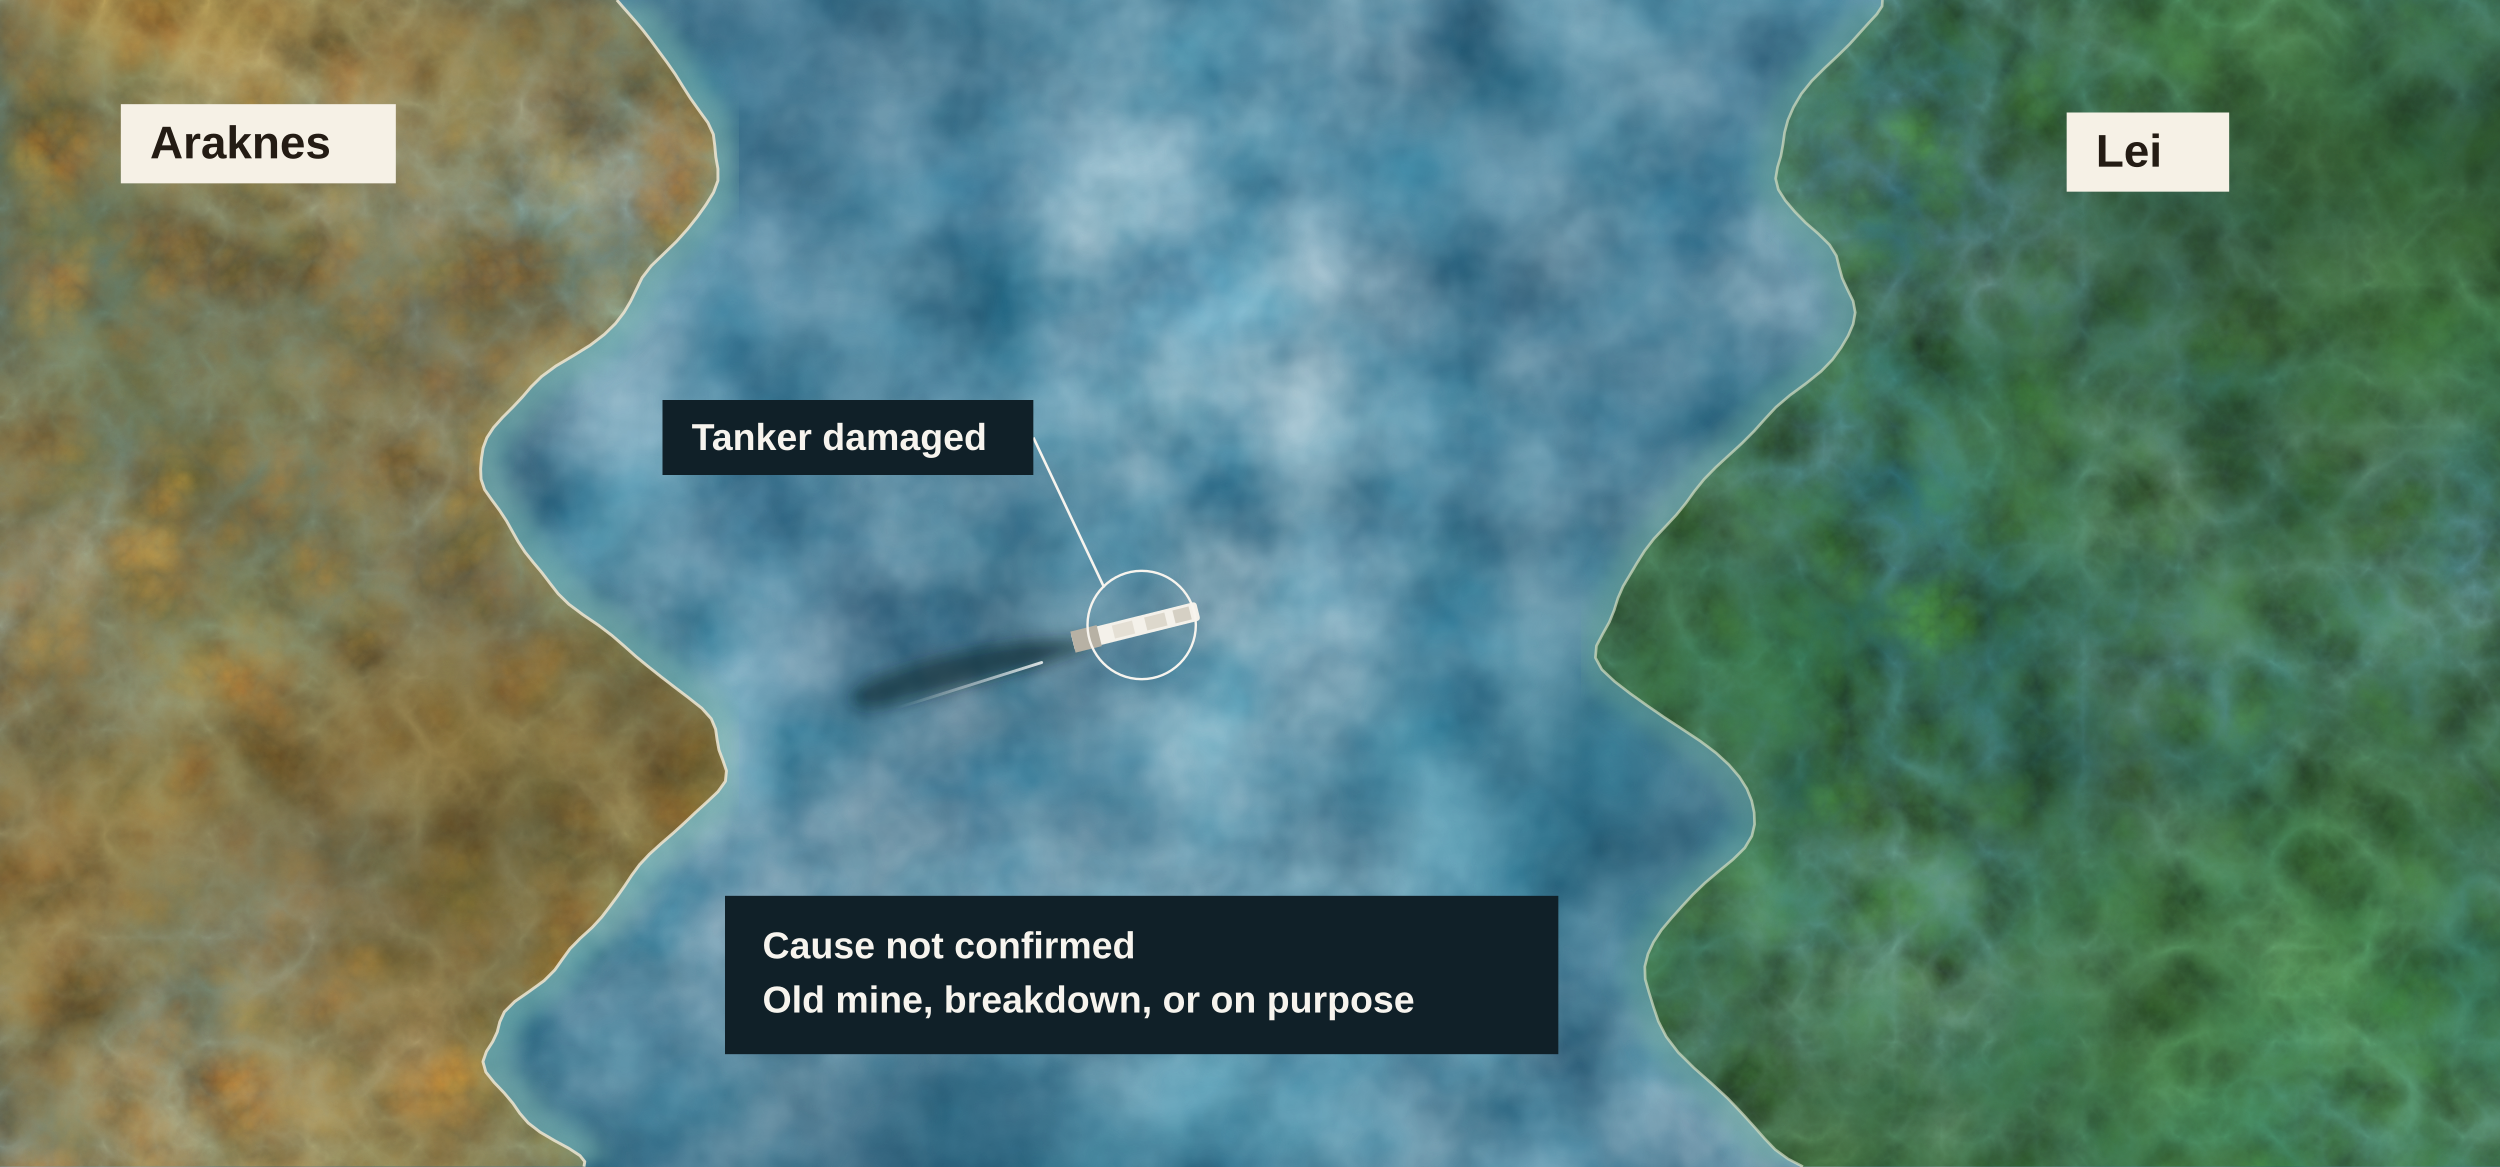
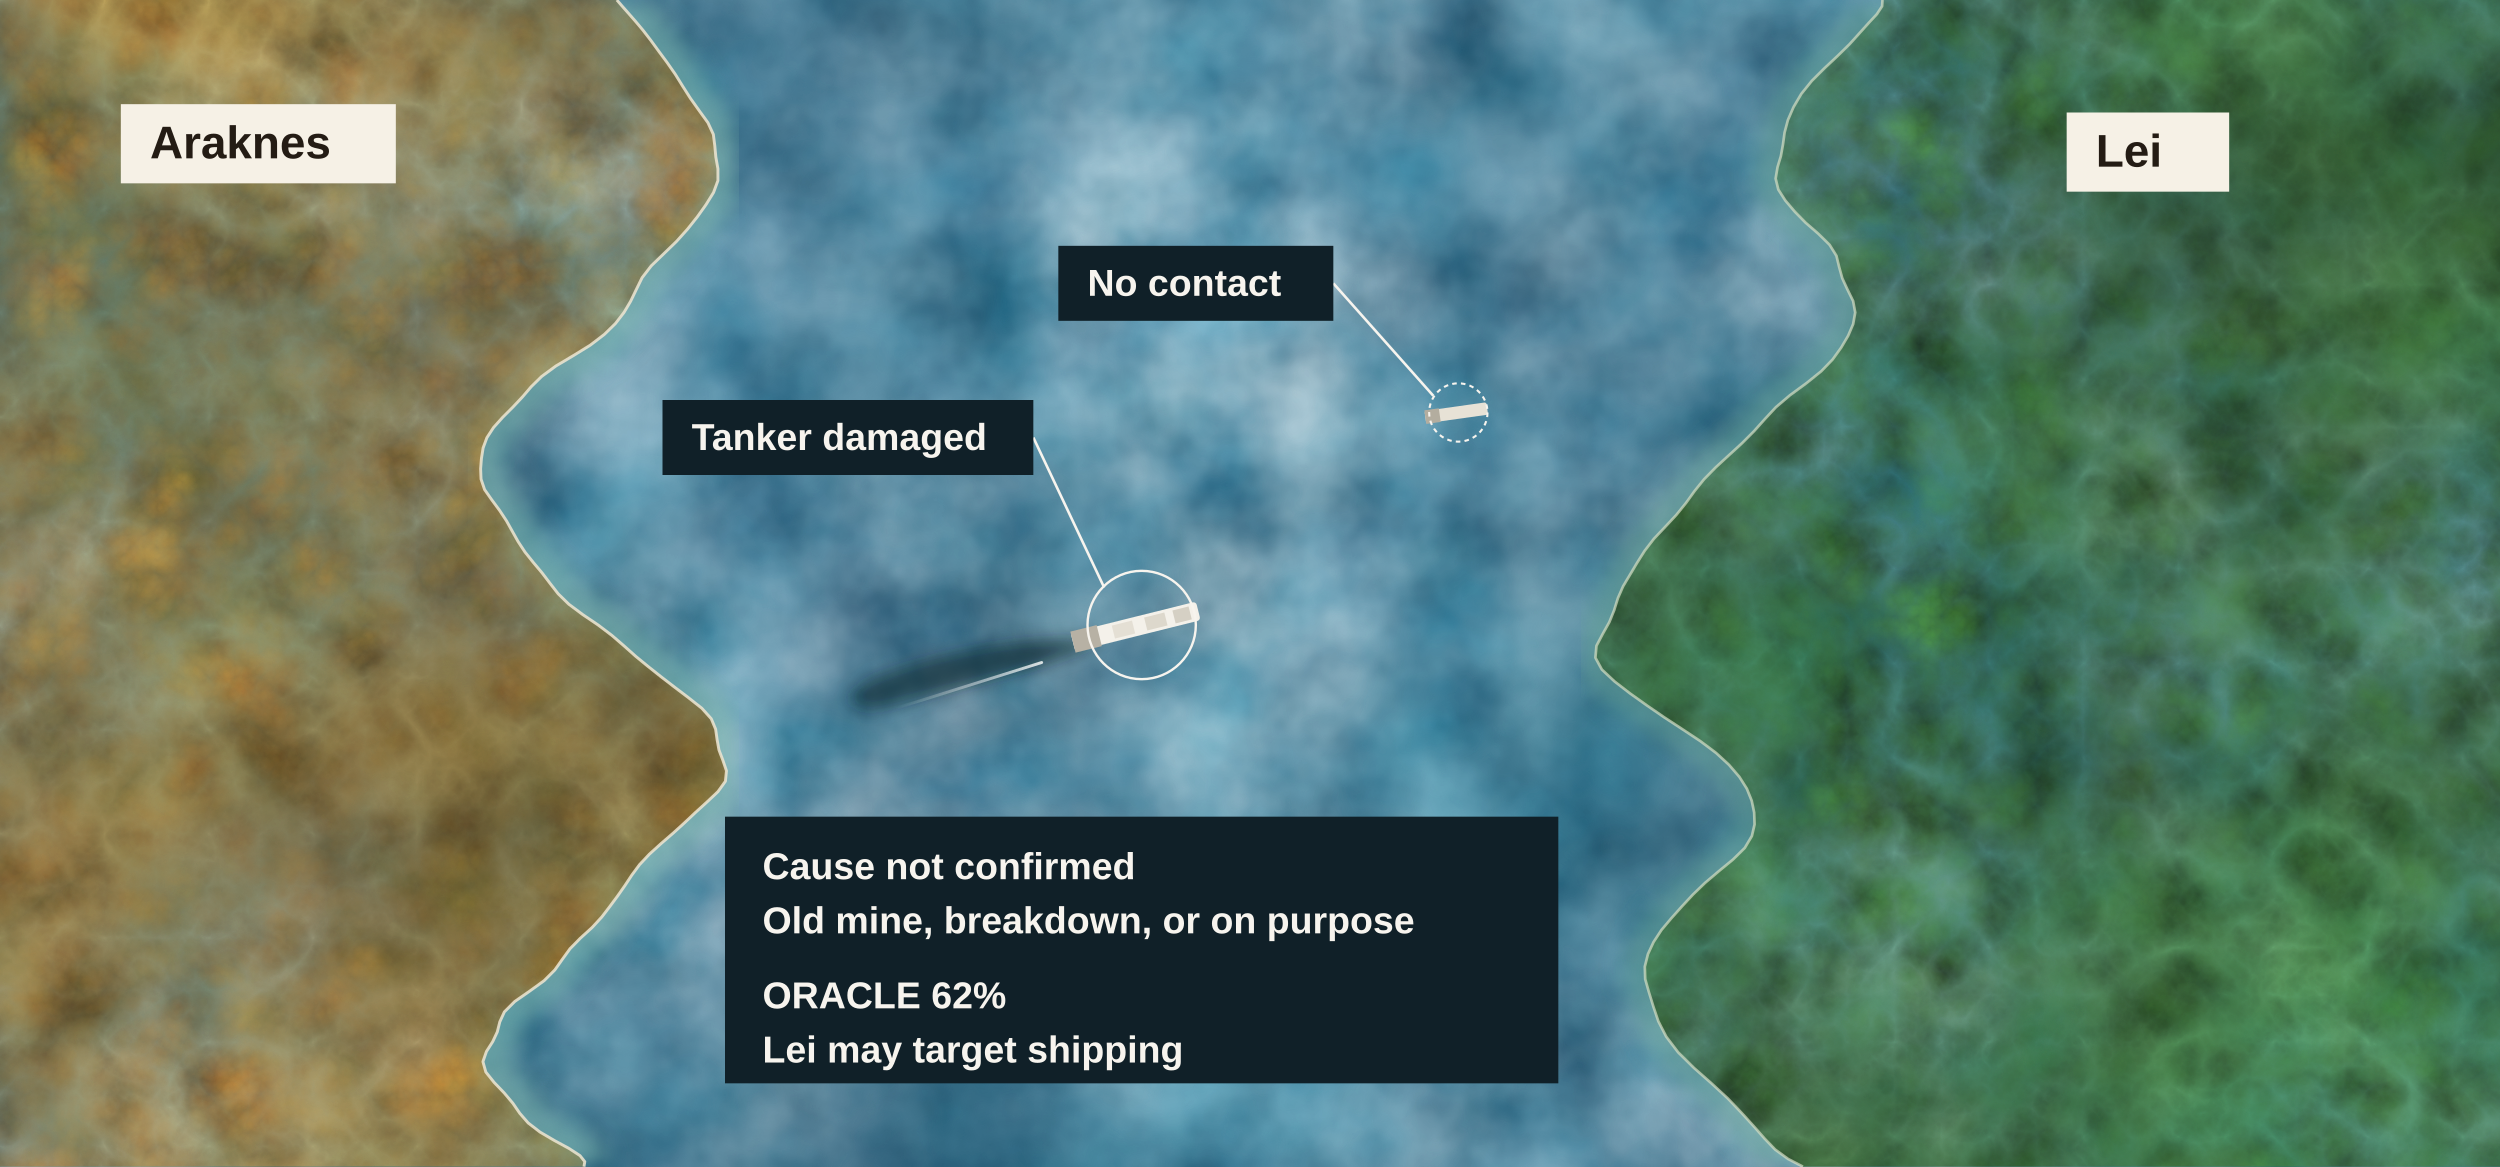
<svg xmlns="http://www.w3.org/2000/svg" viewBox="0 0 1200 560">
  <defs>
    <filter id="sea" x="0" y="0" width="100%" height="100%" color-interpolation-filters="sRGB">
      <feTurbulence type="fractalNoise" baseFrequency="0.018" numOctaves="4" seed="2" result="a" />
      <feTurbulence type="fractalNoise" baseFrequency="0.004" numOctaves="3" seed="6" result="b" />
      <feBlend in="a" in2="b" mode="multiply" result="n" />
      <feColorMatrix in="n" type="matrix" values="         0.15 0.10 0.05 0 0.02         0.22 0.28 0.08 0 0.10         0.25 0.30 0.12 0 0.16         0 0 0 1 0" />
      <feComponentTransfer>
        <feFuncR type="linear" slope="1.35" intercept="-0.08" />
        <feFuncG type="linear" slope="1.25" intercept="-0.04" />
        <feFuncB type="linear" slope="1.15" intercept="0.0" />
      </feComponentTransfer>
    </filter>
    <filter id="arid" x="0" y="0" width="100%" height="100%" color-interpolation-filters="sRGB">
      <feTurbulence type="turbulence" baseFrequency="0.02" numOctaves="5" seed="11" result="a" />
      <feTurbulence type="fractalNoise" baseFrequency="0.004" numOctaves="3" seed="15" result="b" />
      <feBlend in="a" in2="b" mode="multiply" result="n" />
      <feColorMatrix in="n" type="matrix" values="         0.55 0.30 0.08 0 0.16         0.32 0.36 0.06 0 0.12         0.12 0.14 0.05 0 0.06         0 0 0 1 0" />
      <feComponentTransfer>
        <feFuncR type="linear" slope="1.2" intercept="-0.02" />
        <feFuncG type="linear" slope="1.15" intercept="-0.02" />
        <feFuncB type="linear" slope="1.05" intercept="-0.02" />
      </feComponentTransfer>
    </filter>
    <filter id="green" x="0" y="0" width="100%" height="100%" color-interpolation-filters="sRGB">
      <feTurbulence type="turbulence" baseFrequency="0.022" numOctaves="5" seed="21" result="a" />
      <feTurbulence type="fractalNoise" baseFrequency="0.005" numOctaves="3" seed="24" result="b" />
      <feBlend in="a" in2="b" mode="multiply" result="n" />
      <feColorMatrix in="n" type="matrix" values="         0.16 0.18 0.05 0 0.05         0.22 0.40 0.08 0 0.08         0.10 0.16 0.06 0 0.05         0 0 0 1 0" />
      <feComponentTransfer>
        <feFuncR type="linear" slope="1.15" intercept="-0.02" />
        <feFuncG type="linear" slope="1.2" intercept="-0.02" />
        <feFuncB type="linear" slope="1.05" intercept="-0.02" />
      </feComponentTransfer>
    </filter>
    <filter id="shore" x="-5%" y="-5%" width="110%" height="110%">
      <feGaussianBlur stdDeviation="5" />
    </filter>
    <filter id="slick" x="-30%" y="-30%" width="160%" height="160%">
      <feGaussianBlur stdDeviation="3.5" />
    </filter>
    <linearGradient id="wake" x1="0" y1="0" x2="1" y2="0">
      <stop offset="0" stop-color="#f4f7f6" stop-opacity="0" />
      <stop offset="1" stop-color="#f4f7f6" stop-opacity="0.85" />
    </linearGradient>
    <clipPath id="arak">
      <path d="M296.1,0.0 L298.5,2.8 L301.5,6.2 L305.0,10.2 L308.7,14.6 L312.4,19.4 L316.2,24.6 L320.2,30.0 L324.1,35.6 L327.7,41.4 L331.4,47.2 L335.6,53.1 L339.8,58.9 L342.4,64.5 L343.1,70.0 L343.6,75.4 L344.6,81.0 L344.6,86.7 L342.5,92.4 L338.9,98.2 L334.7,104.1 L330.0,110.0 L324.7,115.9 L318.6,121.8 L312.6,127.6 L308.2,133.3 L305.4,139.0 L302.7,144.6 L299.5,150.0 L295.4,155.3 L290.1,160.5 L283.3,165.7 L275.2,170.7 L266.8,175.7 L260.0,180.7 L255.0,185.6 L250.8,190.5 L246.2,195.4 L241.3,200.3 L236.9,205.2 L233.7,210.1 L231.9,215.0 L231.1,220.0 L230.7,225.0 L230.9,230.0 L232.6,235.0 L236.1,240.0 L239.8,245.0 L243.1,250.0 L245.9,255.0 L248.7,260.0 L252.0,265.0 L256.0,270.0 L260.2,275.0 L264.0,280.0 L267.9,285.0 L273.0,290.0 L279.7,295.0 L287.1,300.0 L293.7,305.0 L299.5,310.0 L305.1,315.0 L311.2,320.0 L317.5,325.0 L324.0,330.0 L330.6,335.0 L336.9,340.0 L341.4,345.0 L343.5,350.0 L344.2,355.0 L345.1,360.0 L347.0,365.0 L348.7,370.0 L348.2,375.0 L344.6,380.0 L339.3,385.0 L333.8,390.0 L328.5,395.0 L323.0,400.0 L317.2,405.0 L311.7,410.0 L307.0,415.0 L303.3,420.0 L300.0,425.0 L296.5,430.0 L292.8,435.0 L288.9,440.1 L284.2,445.2 L278.6,450.3 L273.6,455.4 L269.9,460.5 L266.3,465.6 L261.2,470.7 L254.3,475.7 L247.1,480.7 L242.1,485.7 L239.9,490.5 L238.7,495.3 L236.5,500.0 L233.5,504.7 L231.8,509.6 L233.2,514.6 L237.2,519.6 L242.0,524.6 L246.2,529.6 L249.5,534.4 L253.5,539.0 L259.2,543.4 L266.2,547.5 L273.2,551.3 L278.4,554.7 L280.7,557.6 L280.3,560.0 L0,560 L0,0 Z" />
    </clipPath>
    <clipPath id="lei">
      <path d="M903.6,0.0 L903.4,3.0 L900.9,6.8 L896.9,11.1 L892.5,16.0 L887.7,21.3 L882.0,26.9 L875.7,32.8 L869.6,38.9 L864.6,45.1 L860.9,51.4 L858.2,57.6 L856.6,63.6 L855.8,69.5 L854.8,75.0 L853.2,80.3 L852.3,85.7 L853.6,91.0 L857.0,96.3 L861.5,101.6 L866.7,106.9 L872.8,112.2 L878.2,117.5 L881.5,122.8 L882.8,128.2 L884.3,133.6 L886.8,139.0 L889.5,144.5 L890.5,150.0 L889.5,155.6 L887.1,161.2 L883.8,166.8 L879.7,172.5 L874.2,178.2 L867.1,183.9 L859.2,189.7 L852.4,195.5 L847.1,201.2 L841.9,207.0 L836.1,212.8 L829.9,218.5 L823.6,224.3 L818.0,230.0 L813.4,235.7 L809.3,241.4 L804.7,247.1 L799.3,252.9 L793.9,258.6 L789.5,264.3 L785.9,270.0 L782.5,275.7 L779.1,281.4 L776.6,287.1 L774.8,292.9 L772.5,298.6 L769.3,304.3 L766.3,310.0 L765.8,315.7 L768.9,321.4 L775.0,327.1 L782.5,332.9 L790.5,338.6 L798.8,344.3 L807.5,350.0 L816.1,355.7 L823.7,361.4 L829.9,367.1 L834.9,372.9 L838.5,378.6 L840.8,384.3 L842.0,390.0 L842.2,395.7 L840.9,401.3 L837.5,407.0 L831.8,412.6 L825.0,418.2 L818.4,423.8 L812.6,429.4 L807.4,435.0 L802.3,440.7 L797.5,446.4 L793.7,452.2 L791.0,458.0 L789.5,464.0 L789.7,470.0 L791.5,476.3 L793.6,483.1 L796.0,490.2 L799.8,497.6 L805.5,505.1 L813.1,512.6 L821.5,520.0 L829.3,527.2 L835.9,534.1 L841.8,540.6 L847.0,546.5 L852.1,551.8 L858.3,556.3 L865.4,560.0 L1200,560 L1200,0 Z" />
    </clipPath>
  </defs>
  <rect width="1200" height="560" filter="url(#sea)" />
  <path d="M296.1,0.0 L298.5,2.8 L301.5,6.2 L305.0,10.2 L308.7,14.6 L312.4,19.4 L316.2,24.6 L320.2,30.0 L324.1,35.6 L327.7,41.4 L331.4,47.2 L335.6,53.1 L339.8,58.9 L342.4,64.5 L343.1,70.0 L343.6,75.4 L344.6,81.0 L344.6,86.7 L342.5,92.4 L338.9,98.2 L334.7,104.1 L330.0,110.0 L324.7,115.9 L318.6,121.8 L312.6,127.6 L308.2,133.3 L305.4,139.0 L302.7,144.6 L299.5,150.0 L295.4,155.3 L290.1,160.5 L283.3,165.7 L275.2,170.7 L266.8,175.7 L260.0,180.7 L255.0,185.6 L250.8,190.5 L246.2,195.4 L241.3,200.3 L236.9,205.2 L233.7,210.1 L231.9,215.0 L231.1,220.0 L230.7,225.0 L230.9,230.0 L232.6,235.0 L236.1,240.0 L239.8,245.0 L243.1,250.0 L245.9,255.0 L248.7,260.0 L252.0,265.0 L256.0,270.0 L260.2,275.0 L264.0,280.0 L267.9,285.0 L273.0,290.0 L279.7,295.0 L287.1,300.0 L293.7,305.0 L299.5,310.0 L305.1,315.0 L311.2,320.0 L317.5,325.0 L324.0,330.0 L330.6,335.0 L336.9,340.0 L341.4,345.0 L343.5,350.0 L344.2,355.0 L345.1,360.0 L347.0,365.0 L348.7,370.0 L348.2,375.0 L344.6,380.0 L339.3,385.0 L333.8,390.0 L328.5,395.0 L323.0,400.0 L317.2,405.0 L311.7,410.0 L307.0,415.0 L303.3,420.0 L300.0,425.0 L296.5,430.0 L292.8,435.0 L288.9,440.1 L284.2,445.2 L278.6,450.3 L273.6,455.4 L269.9,460.5 L266.3,465.6 L261.2,470.7 L254.3,475.7 L247.1,480.7 L242.1,485.7 L239.9,490.5 L238.7,495.3 L236.5,500.0 L233.5,504.7 L231.8,509.6 L233.2,514.6 L237.2,519.6 L242.0,524.6 L246.2,529.6 L249.5,534.4 L253.5,539.0 L259.2,543.4 L266.2,547.5 L273.2,551.3 L278.4,554.7 L280.7,557.6 L280.3,560.0" fill="none" stroke="#7eb8ad" stroke-width="22" stroke-linejoin="round" opacity="0.55" filter="url(#shore)" />
  <path d="M903.6,0.0 L903.4,3.0 L900.9,6.8 L896.9,11.1 L892.5,16.0 L887.7,21.3 L882.0,26.9 L875.7,32.8 L869.6,38.9 L864.6,45.1 L860.9,51.4 L858.2,57.6 L856.6,63.6 L855.8,69.5 L854.8,75.0 L853.2,80.3 L852.3,85.7 L853.6,91.0 L857.0,96.3 L861.5,101.6 L866.7,106.9 L872.8,112.2 L878.2,117.5 L881.5,122.8 L882.8,128.2 L884.3,133.6 L886.8,139.0 L889.5,144.5 L890.5,150.0 L889.5,155.6 L887.1,161.2 L883.8,166.8 L879.7,172.5 L874.2,178.2 L867.1,183.9 L859.2,189.7 L852.4,195.5 L847.1,201.2 L841.9,207.0 L836.1,212.8 L829.9,218.5 L823.6,224.3 L818.0,230.0 L813.4,235.7 L809.3,241.4 L804.7,247.1 L799.3,252.9 L793.9,258.6 L789.5,264.3 L785.9,270.0 L782.5,275.7 L779.1,281.4 L776.6,287.1 L774.8,292.9 L772.5,298.6 L769.3,304.3 L766.3,310.0 L765.8,315.7 L768.9,321.4 L775.0,327.1 L782.5,332.9 L790.5,338.6 L798.8,344.3 L807.5,350.0 L816.1,355.7 L823.7,361.4 L829.9,367.1 L834.9,372.9 L838.5,378.6 L840.8,384.3 L842.0,390.0 L842.2,395.7 L840.9,401.3 L837.5,407.0 L831.8,412.6 L825.0,418.2 L818.4,423.8 L812.6,429.4 L807.4,435.0 L802.3,440.7 L797.5,446.4 L793.7,452.2 L791.0,458.0 L789.5,464.0 L789.7,470.0 L791.5,476.3 L793.6,483.1 L796.0,490.2 L799.8,497.6 L805.5,505.1 L813.1,512.6 L821.5,520.0 L829.3,527.2 L835.9,534.1 L841.8,540.6 L847.0,546.5 L852.1,551.8 L858.3,556.3 L865.4,560.0" fill="none" stroke="#6aa898" stroke-width="20" stroke-linejoin="round" opacity="0.5" filter="url(#shore)" />
  <g clip-path="url(#arak)">
    <rect width="1200" height="560" filter="url(#arid)" />
  </g>
  <g clip-path="url(#lei)">
    <rect width="1200" height="560" filter="url(#green)" />
  </g>
  <path d="M296.1,0.0 L298.5,2.8 L301.5,6.2 L305.0,10.2 L308.7,14.6 L312.4,19.4 L316.2,24.6 L320.2,30.0 L324.1,35.6 L327.7,41.4 L331.4,47.2 L335.6,53.1 L339.8,58.9 L342.4,64.5 L343.1,70.0 L343.6,75.4 L344.6,81.0 L344.6,86.7 L342.5,92.4 L338.9,98.2 L334.7,104.1 L330.0,110.0 L324.7,115.9 L318.6,121.8 L312.6,127.6 L308.2,133.3 L305.4,139.0 L302.7,144.6 L299.5,150.0 L295.4,155.3 L290.1,160.5 L283.3,165.7 L275.2,170.7 L266.8,175.7 L260.0,180.7 L255.0,185.6 L250.8,190.5 L246.2,195.4 L241.3,200.3 L236.9,205.2 L233.7,210.1 L231.9,215.0 L231.1,220.0 L230.7,225.0 L230.9,230.0 L232.6,235.0 L236.1,240.0 L239.8,245.0 L243.1,250.0 L245.9,255.0 L248.7,260.0 L252.0,265.0 L256.0,270.0 L260.2,275.0 L264.0,280.0 L267.9,285.0 L273.0,290.0 L279.7,295.0 L287.1,300.0 L293.7,305.0 L299.5,310.0 L305.1,315.0 L311.2,320.0 L317.5,325.0 L324.0,330.0 L330.6,335.0 L336.9,340.0 L341.4,345.0 L343.5,350.0 L344.2,355.0 L345.1,360.0 L347.0,365.0 L348.7,370.0 L348.2,375.0 L344.6,380.0 L339.3,385.0 L333.8,390.0 L328.5,395.0 L323.0,400.0 L317.2,405.0 L311.7,410.0 L307.0,415.0 L303.3,420.0 L300.0,425.0 L296.5,430.0 L292.8,435.0 L288.9,440.1 L284.2,445.2 L278.6,450.3 L273.6,455.4 L269.9,460.5 L266.3,465.6 L261.2,470.7 L254.3,475.7 L247.1,480.7 L242.1,485.7 L239.9,490.5 L238.7,495.3 L236.5,500.0 L233.5,504.7 L231.8,509.6 L233.2,514.6 L237.2,519.6 L242.0,524.6 L246.2,529.6 L249.5,534.4 L253.5,539.0 L259.2,543.4 L266.2,547.5 L273.2,551.3 L278.4,554.7 L280.7,557.6 L280.3,560.0" fill="none" stroke="#efe6d2" stroke-width="1.4" stroke-linejoin="round" opacity="0.85" />
  <path d="M903.6,0.0 L903.4,3.0 L900.9,6.8 L896.9,11.1 L892.5,16.0 L887.7,21.3 L882.0,26.9 L875.7,32.8 L869.6,38.9 L864.6,45.1 L860.9,51.4 L858.2,57.6 L856.6,63.6 L855.8,69.5 L854.8,75.0 L853.2,80.3 L852.3,85.7 L853.6,91.0 L857.0,96.3 L861.5,101.6 L866.7,106.9 L872.8,112.2 L878.2,117.5 L881.5,122.8 L882.8,128.2 L884.3,133.6 L886.8,139.0 L889.5,144.5 L890.5,150.0 L889.5,155.6 L887.1,161.2 L883.8,166.8 L879.7,172.5 L874.2,178.2 L867.1,183.9 L859.2,189.7 L852.4,195.5 L847.1,201.2 L841.9,207.0 L836.1,212.8 L829.9,218.5 L823.6,224.3 L818.0,230.0 L813.4,235.7 L809.3,241.4 L804.7,247.1 L799.3,252.9 L793.9,258.6 L789.5,264.3 L785.9,270.0 L782.5,275.7 L779.1,281.4 L776.6,287.1 L774.8,292.9 L772.5,298.6 L769.3,304.3 L766.3,310.0 L765.8,315.7 L768.9,321.4 L775.0,327.1 L782.5,332.9 L790.5,338.6 L798.8,344.3 L807.5,350.0 L816.1,355.7 L823.7,361.4 L829.9,367.1 L834.9,372.9 L838.5,378.6 L840.8,384.3 L842.0,390.0 L842.2,395.7 L840.9,401.3 L837.5,407.0 L831.8,412.6 L825.0,418.2 L818.4,423.8 L812.6,429.4 L807.4,435.0 L802.3,440.7 L797.5,446.4 L793.7,452.2 L791.0,458.0 L789.5,464.0 L789.7,470.0 L791.5,476.3 L793.6,483.1 L796.0,490.2 L799.8,497.6 L805.5,505.1 L813.1,512.6 L821.5,520.0 L829.3,527.2 L835.9,534.1 L841.8,540.6 L847.0,546.5 L852.1,551.8 L858.3,556.3 L865.4,560.0" fill="none" stroke="#d5dec4" stroke-width="1.3" stroke-linejoin="round" opacity="0.7" />
  <g filter="url(#slick)" opacity="0.55">
    <path d="M528,308 C510,318 470,328 430,338 C410,344 400,336 418,326 C450,312 500,304 528,308 Z" fill="#06161c" />
  </g>
  <line x1="500" y1="318" x2="430" y2="340" stroke="url(#wake)" stroke-width="1.4" stroke-linecap="round" />
  <g transform="translate(548,300) rotate(-14)">
    <rect x="-34" y="-4.6" width="62" height="9.2" rx="1.6" fill="#f4f1ea" />
    <rect x="-34" y="-5.2" width="13" height="10.4" fill="#b7b1a4" />
    <rect x="-14" y="-3.2" width="10" height="6.4" fill="#e4dfd4" />
    <rect x="2" y="-3.2" width="10" height="6.4" fill="#ddd8cc" />
    <rect x="16" y="-3.2" width="8" height="6.4" fill="#d5d0c4" />
  </g>
  <circle cx="548" cy="300" r="26" fill="none" stroke="#f7f4ee" stroke-width="1.15" />
  <line x1="530" y1="282" x2="496" y2="210" stroke="#f7f4ee" stroke-width="1.25" />
+   <g transform="translate(700,198) rotate(-8)">
+     <rect x="-16" y="-3" width="30" height="6" rx="1" fill="#e7e2d6" />
+     <rect x="-16" y="-3.3" width="7" height="6.6" fill="#b3ad9f" />
+   </g>
+   <circle cx="700" cy="198" r="14" fill="none" stroke="#f7f4ee" stroke-width="1" stroke-dasharray="2.2 2" />
+   <line x1="688" y1="190" x2="640" y2="136" stroke="#f7f4ee" stroke-width="1.25" />
  <g font-family="Liberation Sans, DejaVu Sans, sans-serif" font-weight="700">
    <rect x="58" y="50" width="132" height="38" fill="#f6f1e6" />
    <text x="72" y="76" fill="#241c14" font-size="22">Araknes</text>
    <rect x="992" y="54" width="78" height="38" fill="#f6f1e6" />
    <text x="1006" y="80" fill="#241c14" font-size="22">Lei</text>
    <rect x="318" y="192" width="178" height="36" fill="#102028" />
    <text x="332" y="216" fill="#f7f4ee" font-size="18">Tanker damaged</text>
-     <rect x="348" y="430" width="400" height="76" fill="#102028" />
-     <text x="366" y="460" fill="#f7f4ee" font-size="18">Cause not confirmed</text>
-     <text x="366" y="486" fill="#f7f4ee" font-size="18">Old mine, breakdown, or on purpose</text>
+     <rect x="508" y="118" width="132" height="36" fill="#102028" />
+     <text x="522" y="142" fill="#f7f4ee" font-size="18">No contact</text>
+     <rect x="348" y="392" width="400" height="128" fill="#102028" />
+     <text x="366" y="422" fill="#f7f4ee" font-size="18">Cause not confirmed</text>
+     <text x="366" y="448" fill="#f7f4ee" font-size="18">Old mine, breakdown, or on purpose</text>
+     <text x="366" y="484" fill="#f7f4ee" font-size="18">ORACLE 62%</text>
+     <text x="366" y="510" fill="#f7f4ee" font-size="18">Lei may target shipping</text>
  </g>
</svg>
